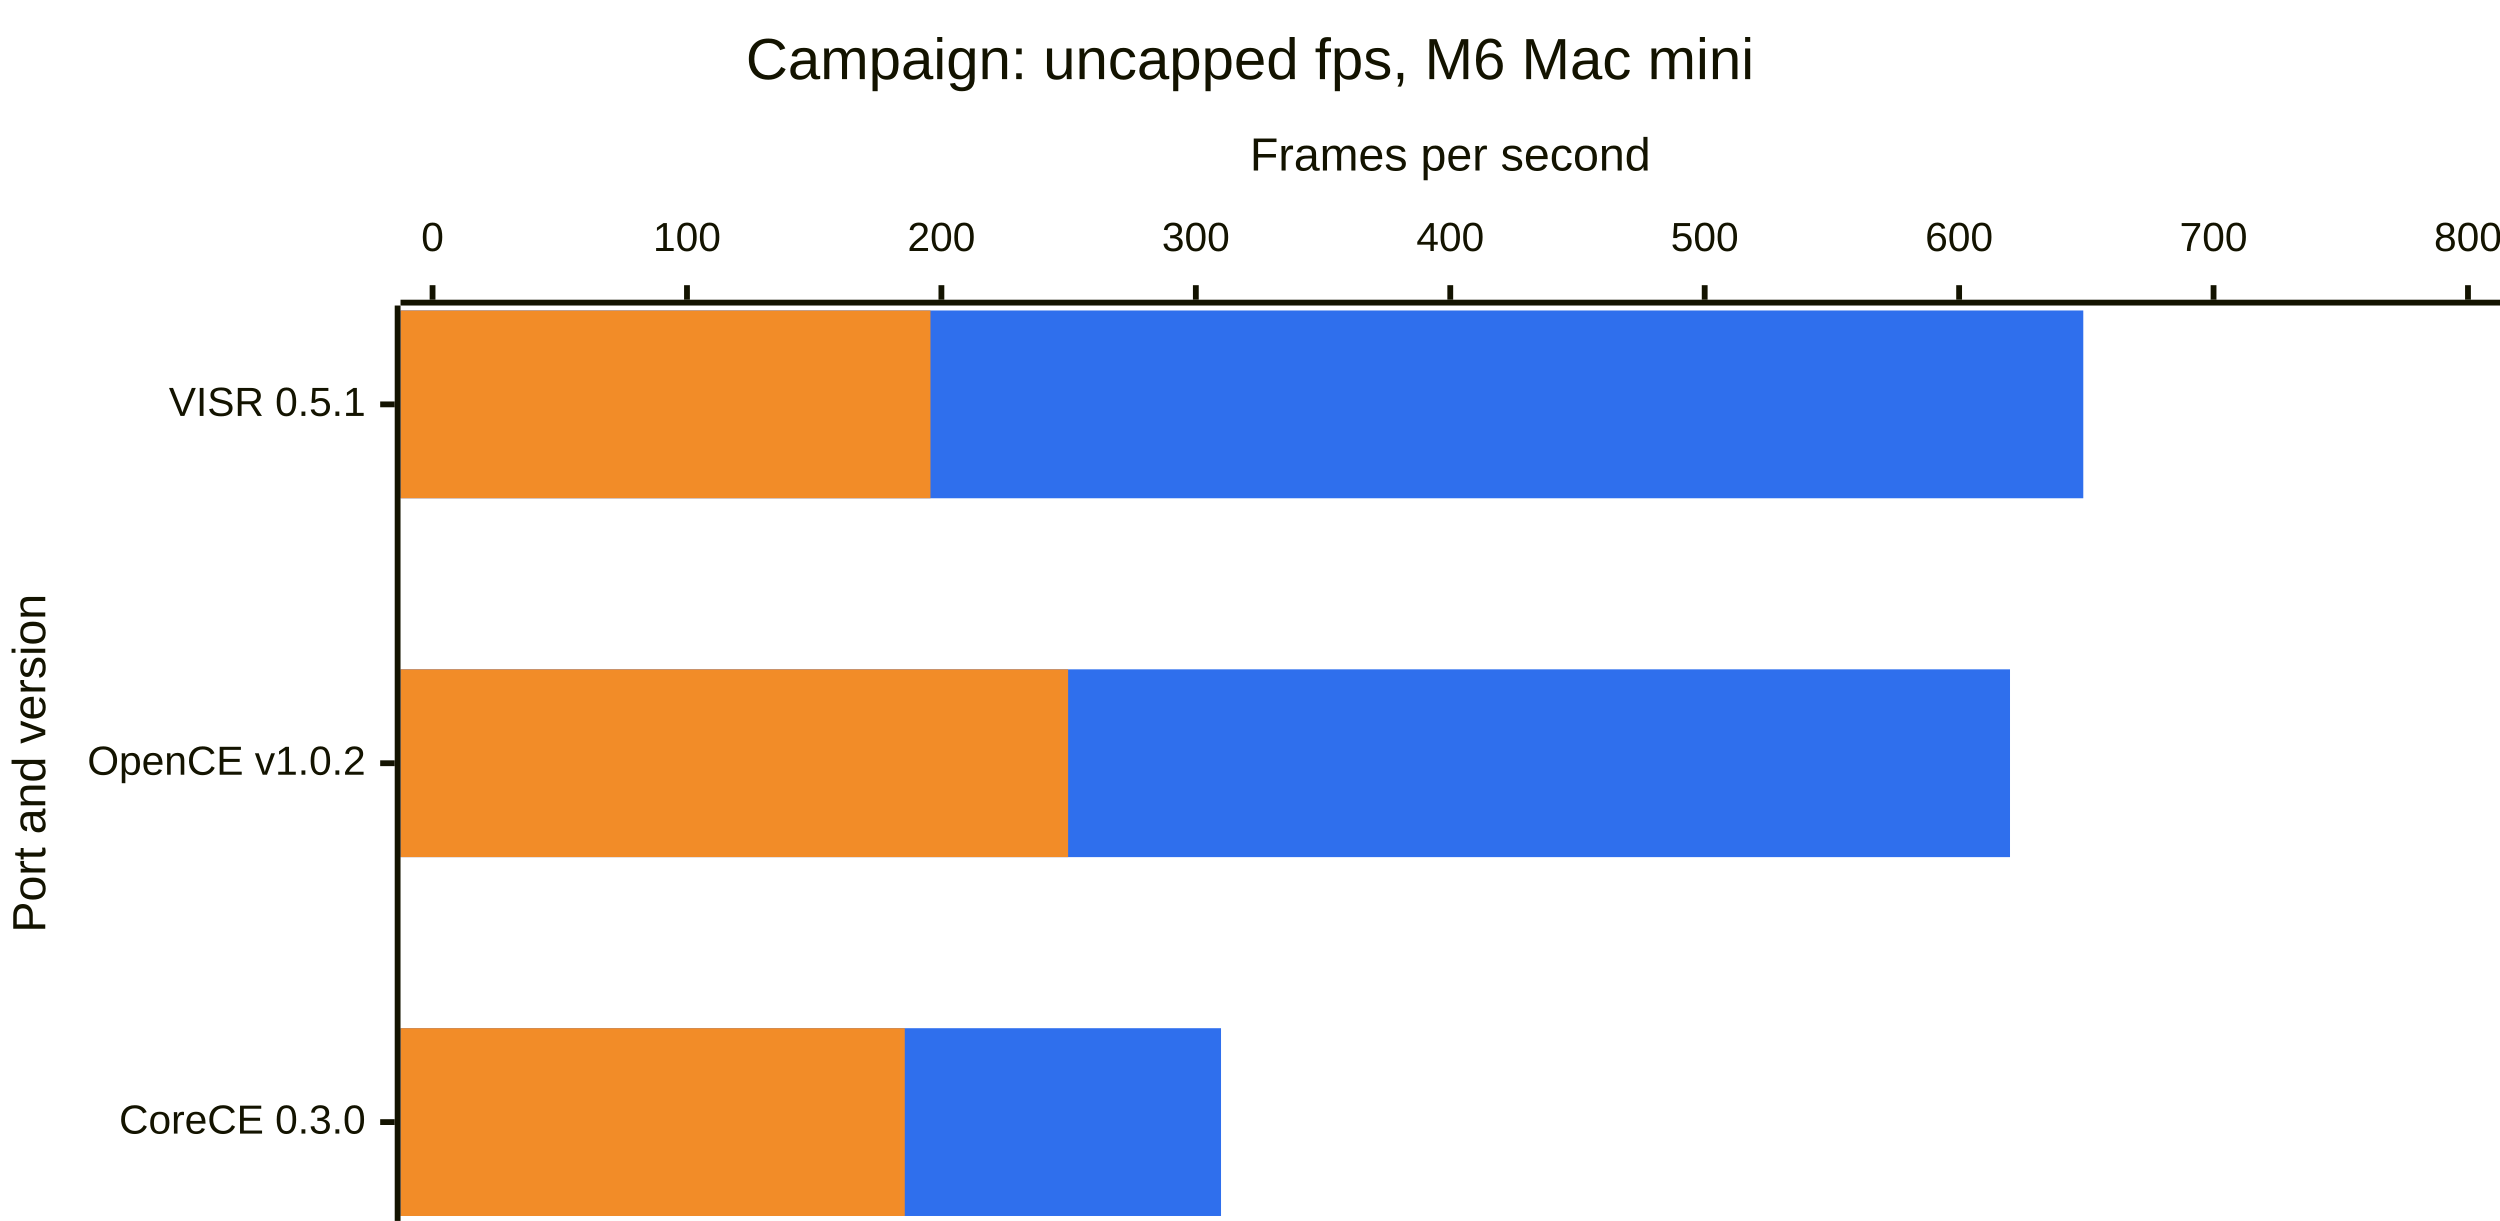
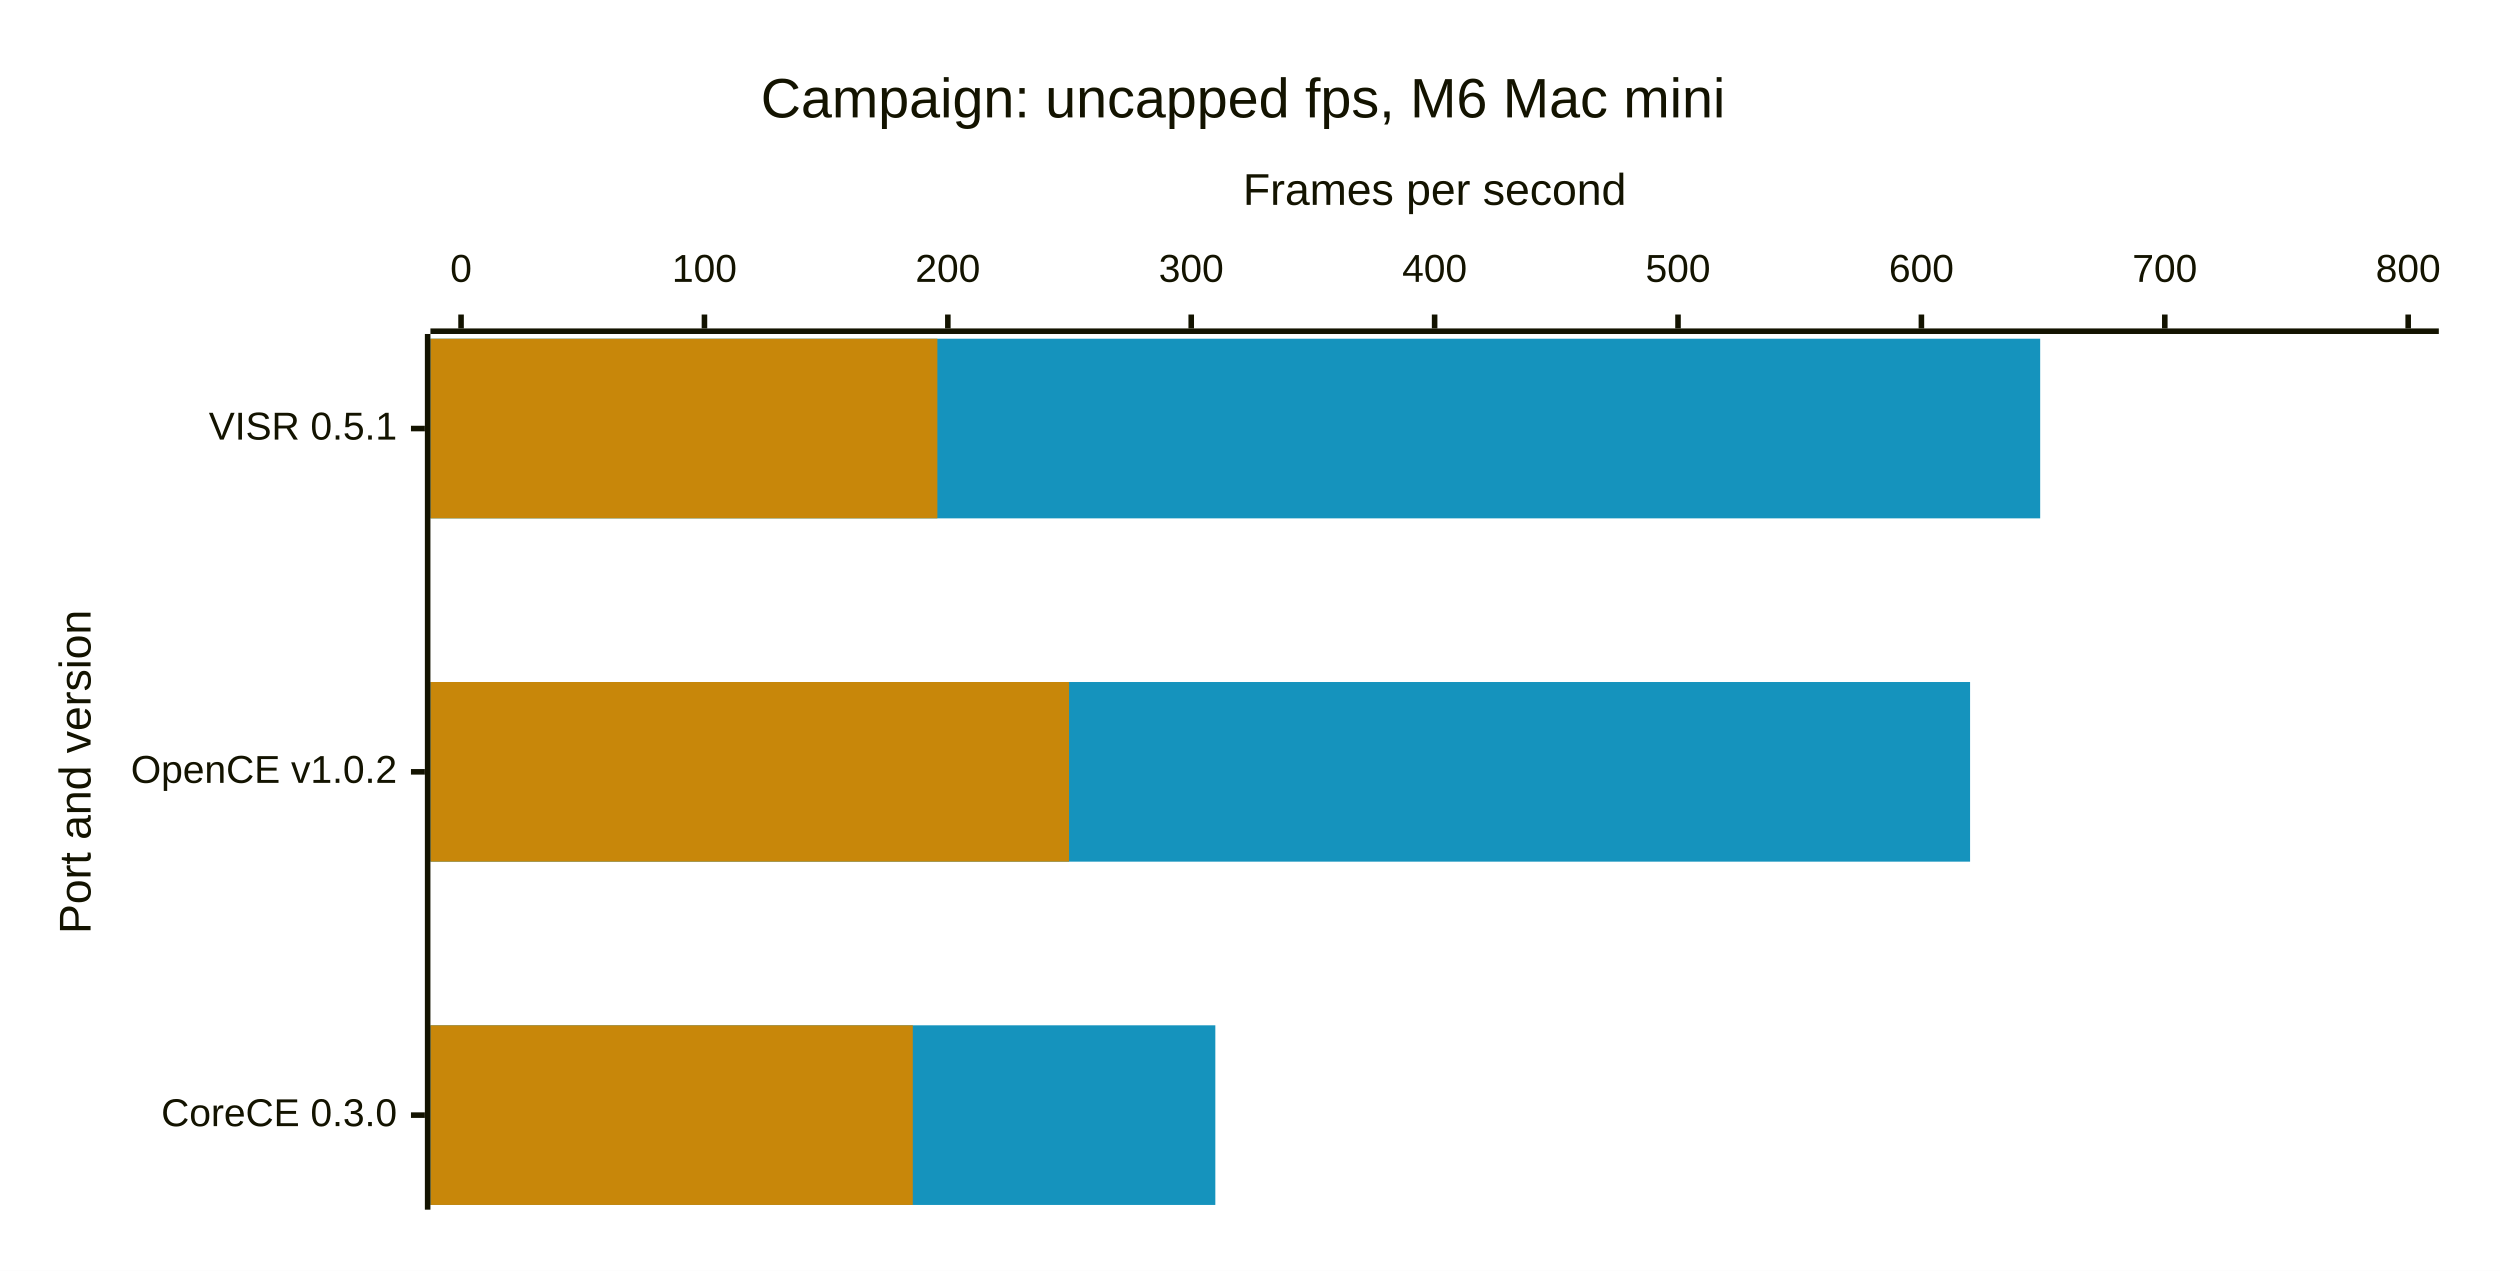
- <svg xmlns="http://www.w3.org/2000/svg" id="static" width="100%" style="max-width: 860px;" viewBox="0 0 860 420" role="graphics-document document" aria-roledescription="xychart">
+ <svg xmlns="http://www.w3.org/2000/svg" id="static" width="100%" style="max-width: 899px;" viewBox="-17 -15 899 457" role="graphics-document document" aria-roledescription="xychart">
  <style>#static{font-family:"trebuchet ms",verdana,arial,sans-serif;font-size:16px;fill:#333;}@keyframes edge-animation-frame{from{stroke-dashoffset:0;}}@keyframes dash{to{stroke-dashoffset:0;}}#static .edge-animation-slow{stroke-dasharray:9,5!important;stroke-dashoffset:900;animation:dash 50s linear infinite;stroke-linecap:round;}#static .edge-animation-fast{stroke-dasharray:9,5!important;stroke-dashoffset:900;animation:dash 20s linear infinite;stroke-linecap:round;}#static .error-icon{fill:#552222;}#static .error-text{fill:#552222;stroke:#552222;}#static .edge-thickness-normal{stroke-width:1px;}#static .edge-thickness-thick{stroke-width:3.5px;}#static .edge-pattern-solid{stroke-dasharray:0;}#static .edge-thickness-invisible{stroke-width:0;fill:none;}#static .edge-pattern-dashed{stroke-dasharray:3;}#static .edge-pattern-dotted{stroke-dasharray:2;}#static .marker{fill:#333333;stroke:#333333;}#static .marker.cross{stroke:#333333;}#static svg{font-family:"trebuchet ms",verdana,arial,sans-serif;font-size:16px;}#static p{margin:0;}#static :root{--mermaid-font-family:"trebuchet ms",verdana,arial,sans-serif;}</style>
  <g />
  <g class="main">
-     <rect width="860" height="420" class="background" fill="white" />
+     <rect width="899" height="457" class="background" fill="white" x="-17" y="-15" />
    <g class="chart-title">
      <text x="0" y="0" fill="#131300" font-size="20" dominant-baseline="middle" text-anchor="middle" transform="translate(430, 21.55078) rotate(0)">Campaign: uncapped fps, M6 Mac mini</text>
    </g>
    <g class="plot">
      <g class="bar-plot-0">
-         <rect x="137.781" y="106.802" width="578.868" height="64.6" fill="#2f6fed" stroke="#2f6fed" stroke-width="0" />
-         <rect x="137.781" y="230.251" width="553.661" height="64.6" fill="#2f6fed" stroke="#2f6fed" stroke-width="0" />
-         <rect x="137.781" y="353.7" width="282.251" height="64.6" fill="#2f6fed" stroke="#2f6fed" stroke-width="0" />
+         <rect x="137.781" y="106.802" width="578.868" height="64.6" fill="#1593bd" stroke="#1593bd" stroke-width="0" />
+         <rect x="137.781" y="230.251" width="553.661" height="64.6" fill="#1593bd" stroke="#1593bd" stroke-width="0" />
+         <rect x="137.781" y="353.7" width="282.251" height="64.6" fill="#1593bd" stroke="#1593bd" stroke-width="0" />
      </g>
      <g class="bar-plot-1">
-         <rect x="137.781" y="106.802" width="182.299" height="64.6" fill="#f28c28" stroke="#f28c28" stroke-width="0" />
-         <rect x="137.781" y="230.251" width="229.649" height="64.6" fill="#f28c28" stroke="#f28c28" stroke-width="0" />
-         <rect x="137.781" y="353.7" width="173.459" height="64.6" fill="#f28c28" stroke="#f28c28" stroke-width="0" />
+         <rect x="137.781" y="106.802" width="182.299" height="64.6" fill="#c8870a" stroke="#c8870a" stroke-width="0" />
+         <rect x="137.781" y="230.251" width="229.649" height="64.6" fill="#c8870a" stroke="#c8870a" stroke-width="0" />
+         <rect x="137.781" y="353.7" width="173.459" height="64.6" fill="#c8870a" stroke="#c8870a" stroke-width="0" />
      </g>
    </g>
    <g class="left-axis">
      <g class="axisl-line">
        <path d="M 136.781,105.102 L 136.781,420" fill="none" stroke="#131300" stroke-width="2" />
      </g>
      <g class="label">
        <text x="0" y="0" fill="#131300" font-size="14" dominant-baseline="middle" text-anchor="end" transform="translate(125.7813, 139.1016) rotate(0)">VISR 0.5.1</text>
        <text x="0" y="0" fill="#131300" font-size="14" dominant-baseline="middle" text-anchor="end" transform="translate(125.7813, 262.5508) rotate(0)">OpenCE v1.0.2</text>
        <text x="0" y="0" fill="#131300" font-size="14" dominant-baseline="middle" text-anchor="end" transform="translate(125.7813, 386) rotate(0)">CoreCE 0.3.0</text>
      </g>
      <g class="ticks">
        <path d="M 135.781,139.102 L 130.781,139.102" fill="none" stroke="#131300" stroke-width="2" />
        <path d="M 135.781,262.551 L 130.781,262.551" fill="none" stroke="#131300" stroke-width="2" />
        <path d="M 135.781,386 L 130.781,386" fill="none" stroke="#131300" stroke-width="2" />
      </g>
      <g class="title">
        <text x="0" y="0" fill="#131300" font-size="16" dominant-baseline="text-before-edge" text-anchor="middle" transform="translate(5, 262.5508) rotate(270)">Port and version</text>
      </g>
    </g>
    <g class="top-axis">
      <g class="axis-line">
        <path d="M 137.781,104.102 L 860,104.102" fill="none" stroke="#131300" stroke-width="2" />
      </g>
      <g class="label">
        <text x="0" y="0" fill="#131300" font-size="14" dominant-baseline="text-before-edge" text-anchor="middle" transform="translate(148.7969, 77.10156) rotate(0)">0</text>
        <text x="0" y="0" fill="#131300" font-size="14" dominant-baseline="text-before-edge" text-anchor="middle" transform="translate(236.3203, 77.10156) rotate(0)">100</text>
        <text x="0" y="0" fill="#131300" font-size="14" dominant-baseline="text-before-edge" text-anchor="middle" transform="translate(323.8438, 77.10156) rotate(0)">200</text>
        <text x="0" y="0" fill="#131300" font-size="14" dominant-baseline="text-before-edge" text-anchor="middle" transform="translate(411.3672, 77.10156) rotate(0)">300</text>
        <text x="0" y="0" fill="#131300" font-size="14" dominant-baseline="text-before-edge" text-anchor="middle" transform="translate(498.8906, 77.10156) rotate(0)">400</text>
        <text x="0" y="0" fill="#131300" font-size="14" dominant-baseline="text-before-edge" text-anchor="middle" transform="translate(586.4141, 77.10156) rotate(0)">500</text>
        <text x="0" y="0" fill="#131300" font-size="14" dominant-baseline="text-before-edge" text-anchor="middle" transform="translate(673.9375, 77.10156) rotate(0)">600</text>
        <text x="0" y="0" fill="#131300" font-size="14" dominant-baseline="text-before-edge" text-anchor="middle" transform="translate(761.4609, 77.10156) rotate(0)">700</text>
        <text x="0" y="0" fill="#131300" font-size="14" dominant-baseline="text-before-edge" text-anchor="middle" transform="translate(848.9844, 77.10156) rotate(0)">800</text>
      </g>
      <g class="ticks">
        <path d="M 148.797,103.102 L 148.797,98.102" fill="none" stroke="#131300" stroke-width="2" />
        <path d="M 236.32,103.102 L 236.32,98.102" fill="none" stroke="#131300" stroke-width="2" />
        <path d="M 323.844,103.102 L 323.844,98.102" fill="none" stroke="#131300" stroke-width="2" />
        <path d="M 411.367,103.102 L 411.367,98.102" fill="none" stroke="#131300" stroke-width="2" />
        <path d="M 498.891,103.102 L 498.891,98.102" fill="none" stroke="#131300" stroke-width="2" />
        <path d="M 586.414,103.102 L 586.414,98.102" fill="none" stroke="#131300" stroke-width="2" />
        <path d="M 673.938,103.102 L 673.938,98.102" fill="none" stroke="#131300" stroke-width="2" />
        <path d="M 761.461,103.102 L 761.461,98.102" fill="none" stroke="#131300" stroke-width="2" />
        <path d="M 848.984,103.102 L 848.984,98.102" fill="none" stroke="#131300" stroke-width="2" />
      </g>
      <g class="title">
        <text x="0" y="0" fill="#131300" font-size="16" dominant-baseline="text-before-edge" text-anchor="middle" transform="translate(498.8906, 48.10156) rotate(0)">Frames per second</text>
      </g>
    </g>
  </g>
  <g class="mermaid-tmp-group" />
</svg>
